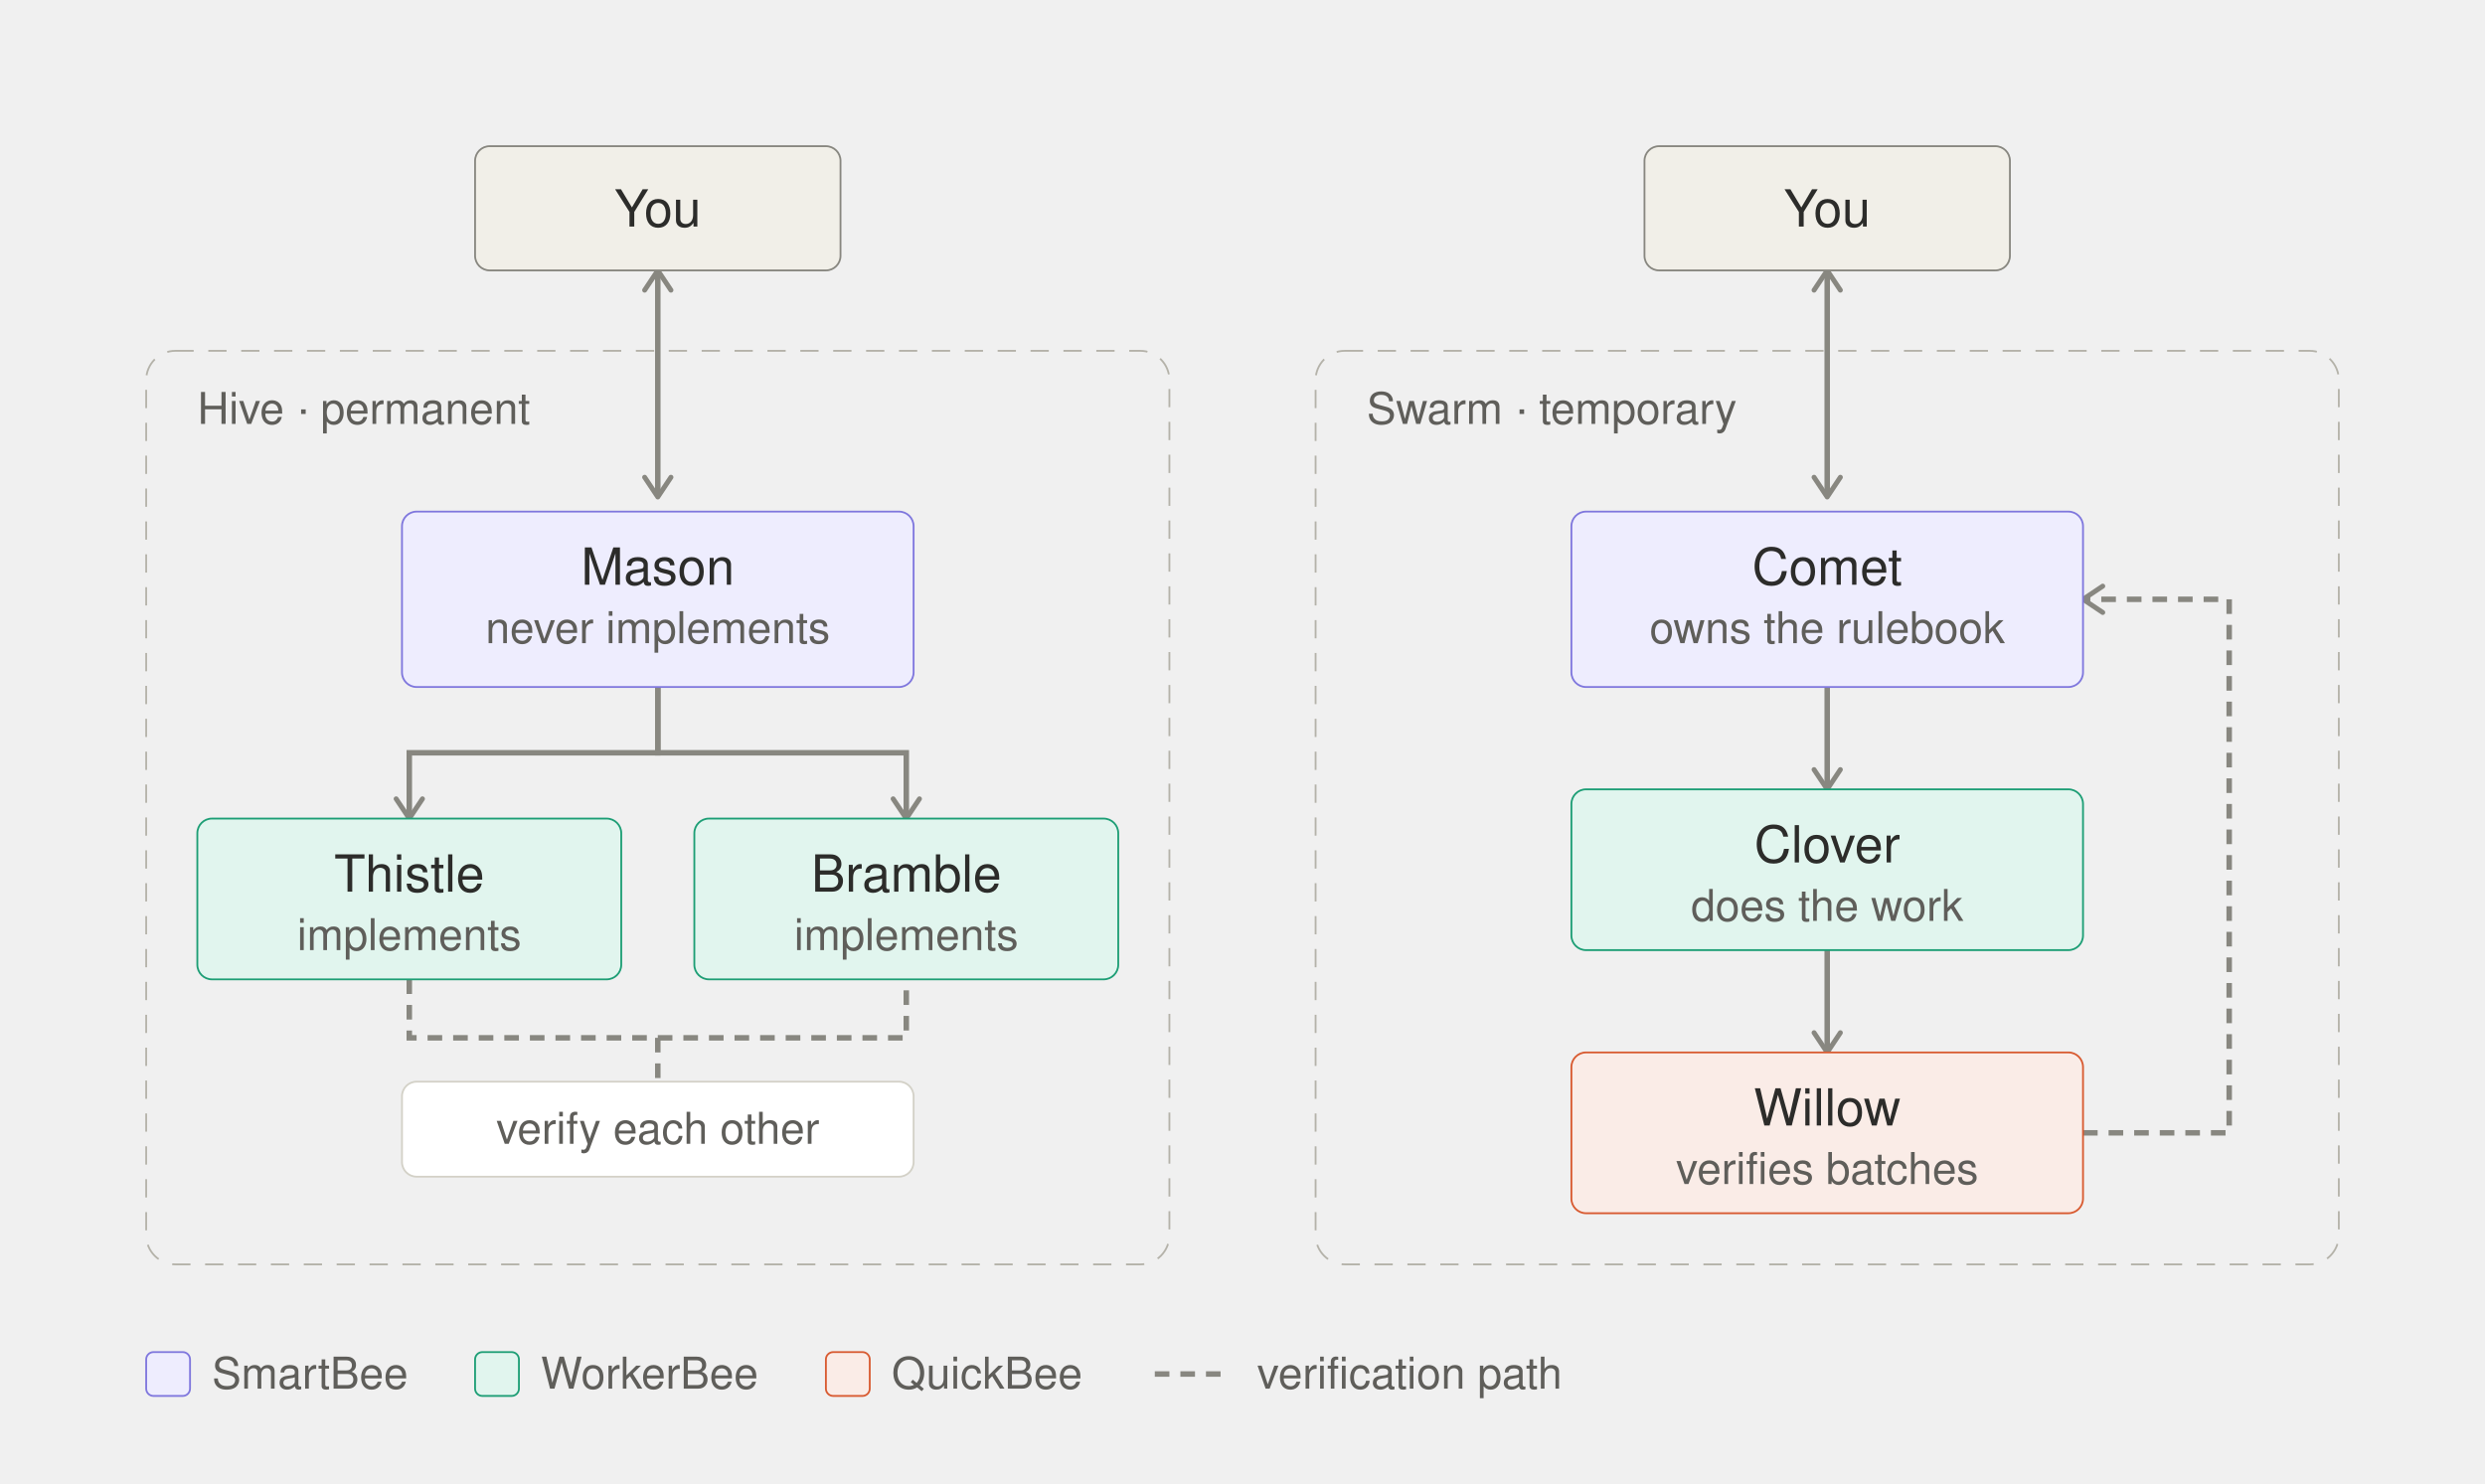
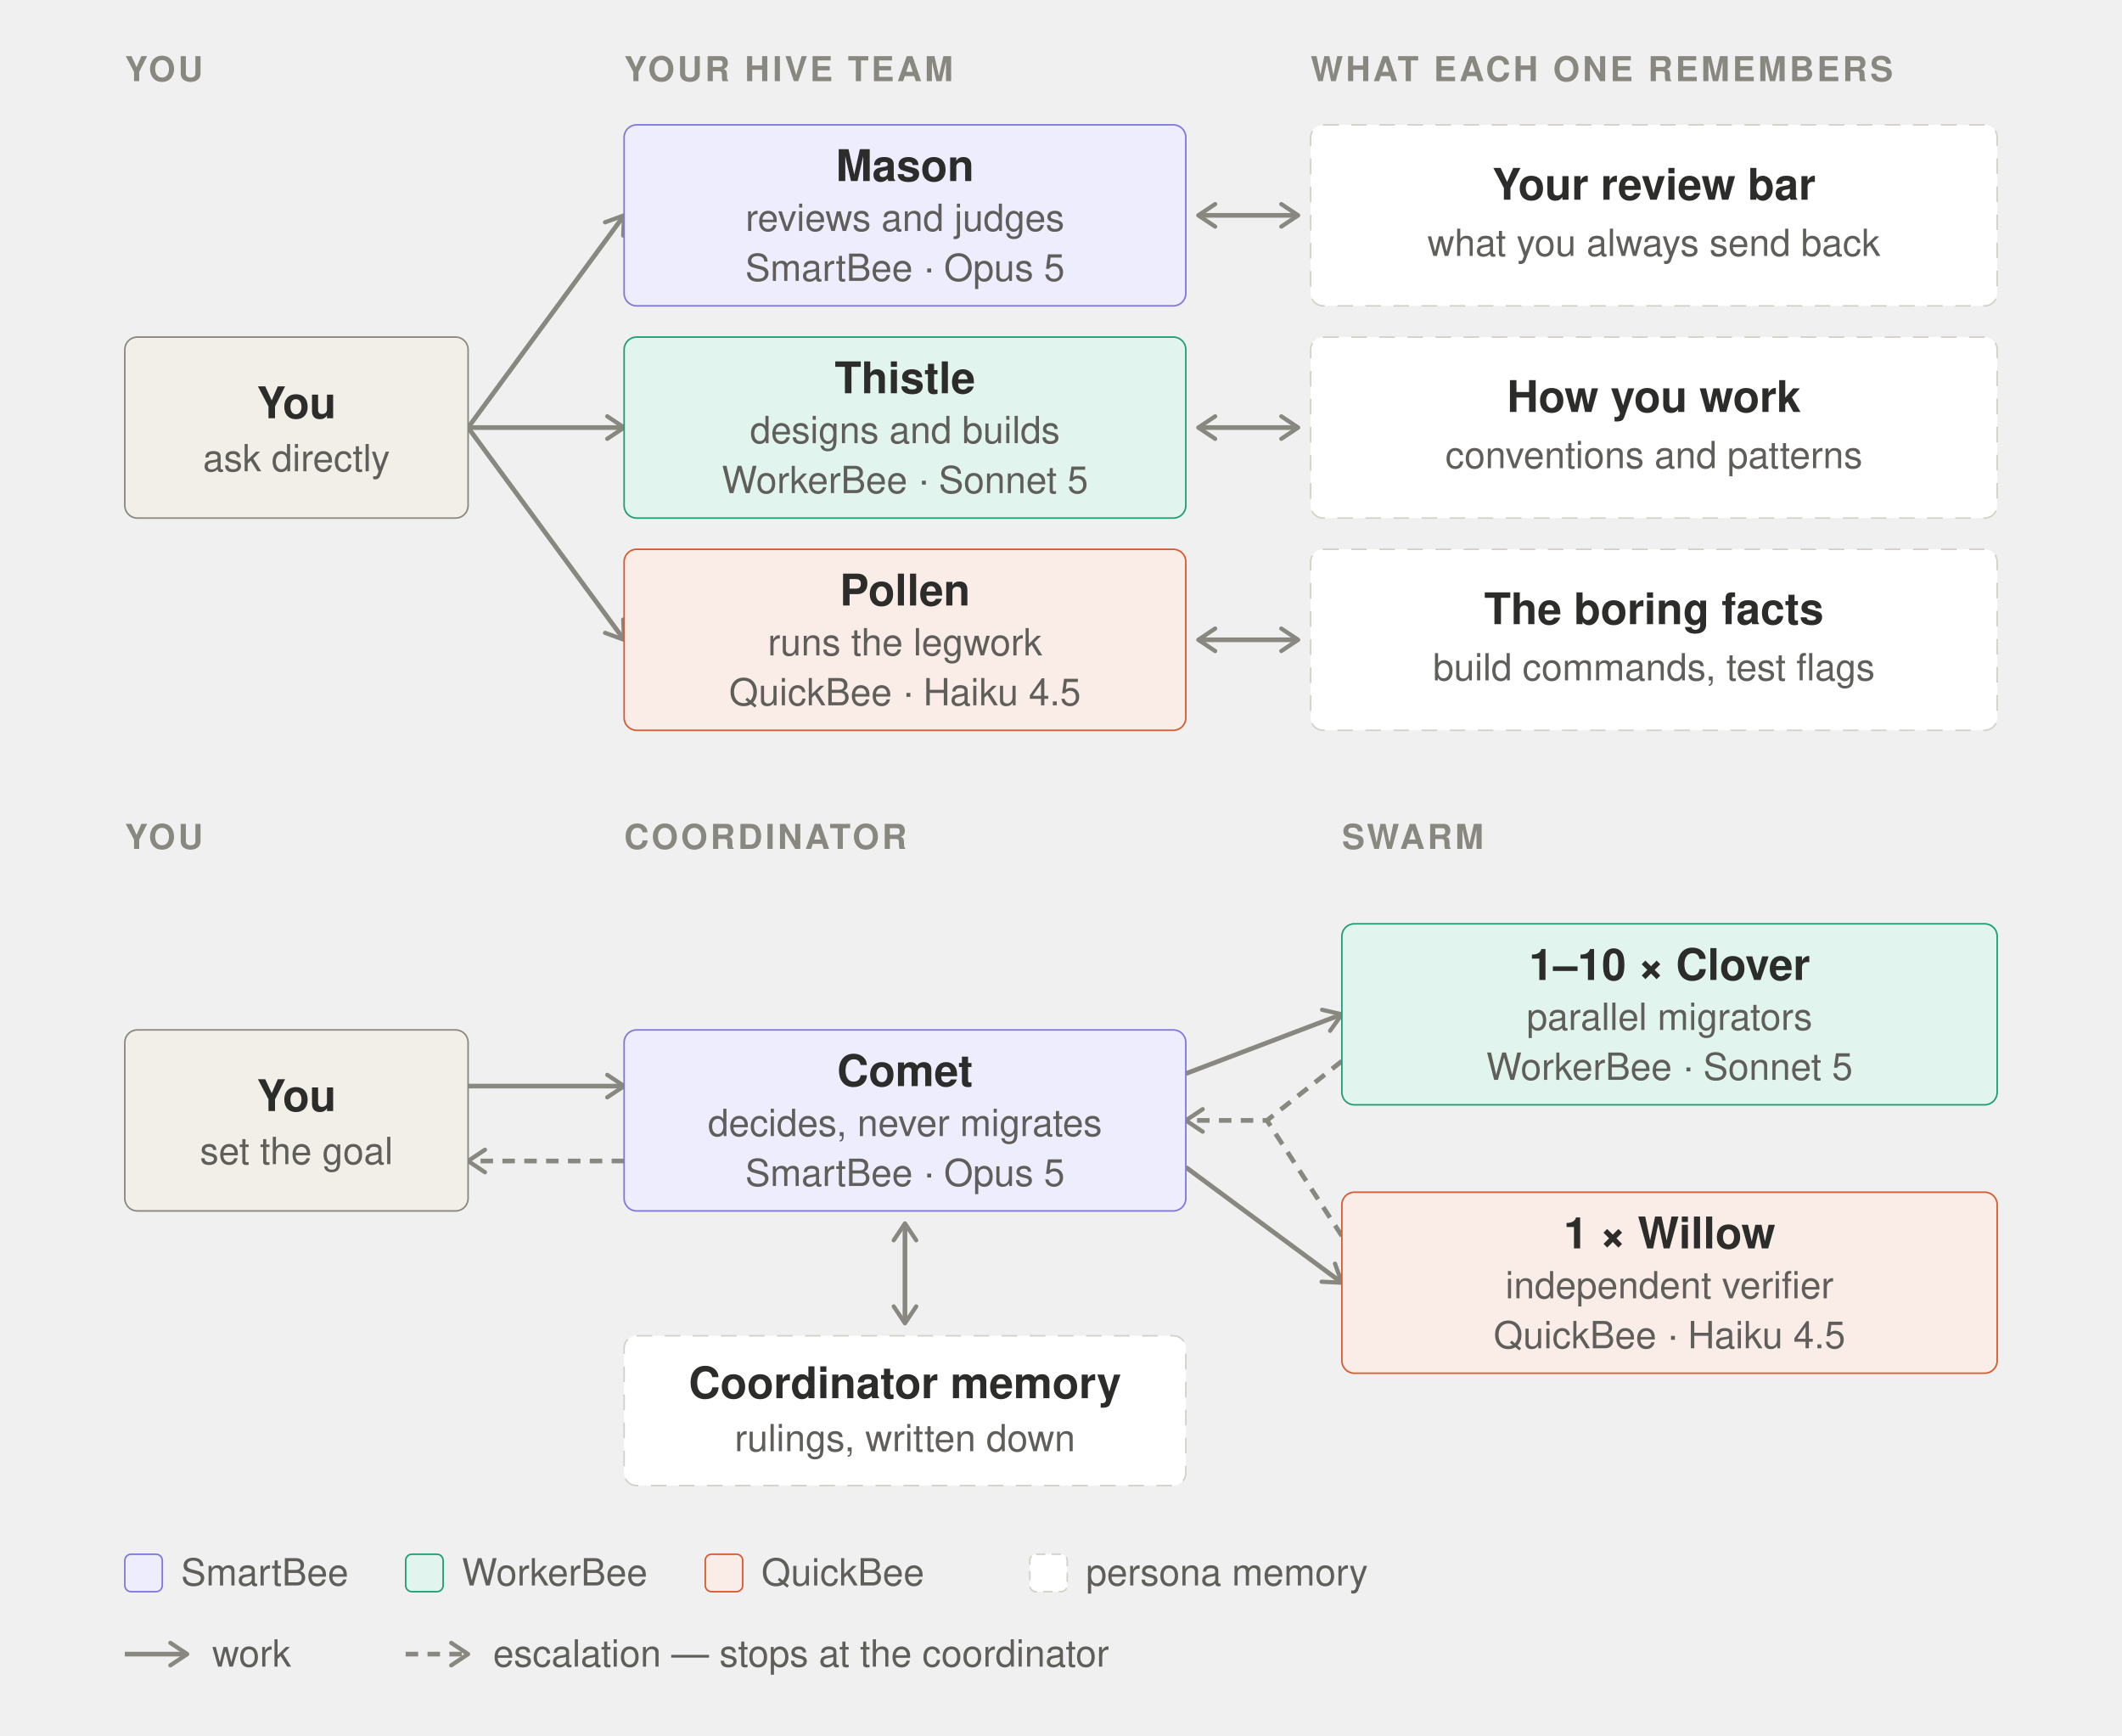
- <svg xmlns="http://www.w3.org/2000/svg" width="680" height="406" viewBox="0 0 680 406" role="img">
-   <style>text{font-family:-apple-system,BlinkMacSystemFont,"Segoe UI",Helvetica,Arial,sans-serif}.t{font-size:14px;font-weight:500;fill:#2C2C2A}.s{font-size:12px;fill:#5F5E5A}</style>
+ <svg xmlns="http://www.w3.org/2000/svg" width="680" height="556" viewBox="0 0 680 556" role="img">
+   <style>text{font-family:-apple-system,BlinkMacSystemFont,"Segoe UI",Helvetica,Arial,sans-serif}.t{font-size:14px;font-weight:600;fill:#2C2C2A}.s{font-size:12px;fill:#5F5E5A}.h{font-size:11px;font-weight:600;fill:#888780;letter-spacing:0.08em}</style>
  <defs>
    <marker id="a" viewBox="0 0 10 10" refX="8" refY="5" markerWidth="6" markerHeight="6" orient="auto-start-reverse">
      <path d="M2 1L8 5L2 9" fill="none" stroke="#888780" stroke-width="1.5" stroke-linecap="round" stroke-linejoin="round" />
    </marker>
  </defs>
-   <rect x="40" y="96" width="280" height="250" rx="8" fill="none" stroke="#B4B2A9" stroke-width="0.5" stroke-dasharray="5 4" />
-   <text class="s" x="54" y="116">Hive · permanent</text>
-   <rect x="360" y="96" width="280" height="250" rx="8" fill="none" stroke="#B4B2A9" stroke-width="0.5" stroke-dasharray="5 4" />
-   <text class="s" x="374" y="116">Swarm · temporary</text>
-   <path d="M180 188 L180 206 L112 206 L112 224" fill="none" stroke="#888780" stroke-width="1.5" marker-end="url(#a)" />
-   <path d="M180 188 L180 206 L248 206 L248 224" fill="none" stroke="#888780" stroke-width="1.5" marker-end="url(#a)" />
-   <path d="M500 188 L500 216" fill="none" stroke="#888780" stroke-width="1.5" marker-end="url(#a)" />
-   <path d="M500 260 L500 288" fill="none" stroke="#888780" stroke-width="1.5" marker-end="url(#a)" />
-   <path d="M112 268 L112 284 L248 284 L248 268" fill="none" stroke="#888780" stroke-width="1.5" stroke-dasharray="4 3" />
-   <path d="M180 284 L180 296" fill="none" stroke="#888780" stroke-width="1.5" stroke-dasharray="4 3" />
-   <path d="M570 310 L610 310 L610 164 L570 164" fill="none" stroke="#888780" stroke-width="1.5" stroke-dasharray="4 3" marker-end="url(#a)" />
-   <path d="M180 74 L180 136" fill="none" stroke="#888780" stroke-width="1.5" marker-end="url(#a)" marker-start="url(#a)" />
-   <path d="M500 74 L500 136" fill="none" stroke="#888780" stroke-width="1.5" marker-end="url(#a)" marker-start="url(#a)" />
-   <rect x="130" y="40" width="100" height="34" rx="4" fill="#F1EFE8" stroke="#888780" stroke-width="0.5" />
-   <text class="t" x="180" y="62" text-anchor="middle" fill="#2C2C2A">You</text>
-   <rect x="110" y="140" width="140" height="48" rx="4" fill="#EEEDFE" stroke="#7F77DD" stroke-width="0.5" />
-   <text class="t" x="180" y="160" text-anchor="middle" fill="#3C3489">Mason</text>
-   <text class="s" x="180" y="176" text-anchor="middle" fill="#534AB7">never implements</text>
-   <rect x="54" y="224" width="116" height="44" rx="4" fill="#E1F5EE" stroke="#1D9E75" stroke-width="0.5" />
-   <text class="t" x="112" y="244" text-anchor="middle" fill="#085041">Thistle</text>
-   <text class="s" x="112" y="260" text-anchor="middle" fill="#0F6E56">implements</text>
-   <rect x="190" y="224" width="116" height="44" rx="4" fill="#E1F5EE" stroke="#1D9E75" stroke-width="0.5" />
-   <text class="t" x="248" y="244" text-anchor="middle" fill="#085041">Bramble</text>
-   <text class="s" x="248" y="260" text-anchor="middle" fill="#0F6E56">implements</text>
-   <rect x="450" y="40" width="100" height="34" rx="4" fill="#F1EFE8" stroke="#888780" stroke-width="0.5" />
-   <text class="t" x="500" y="62" text-anchor="middle" fill="#2C2C2A">You</text>
-   <rect x="430" y="140" width="140" height="48" rx="4" fill="#EEEDFE" stroke="#7F77DD" stroke-width="0.5" />
-   <text class="t" x="500" y="160" text-anchor="middle" fill="#3C3489">Comet</text>
-   <text class="s" x="500" y="176" text-anchor="middle" fill="#534AB7">owns the rulebook</text>
-   <rect x="430" y="216" width="140" height="44" rx="4" fill="#E1F5EE" stroke="#1D9E75" stroke-width="0.5" />
-   <text class="t" x="500" y="236" text-anchor="middle" fill="#085041">Clover</text>
-   <text class="s" x="500" y="252" text-anchor="middle" fill="#0F6E56">does the work</text>
-   <rect x="430" y="288" width="140" height="44" rx="4" fill="#FAECE7" stroke="#D85A30" stroke-width="0.5" />
-   <text class="t" x="500" y="308" text-anchor="middle" fill="#712B13">Willow</text>
-   <text class="s" x="500" y="324" text-anchor="middle" fill="#993C1D">verifies batches</text>
-   <rect x="110" y="296" width="140" height="26" rx="4" fill="#FFFFFF" stroke="#D3D1C7" stroke-width="0.5" />
-   <text class="s" x="180" y="313" text-anchor="middle">verify each other</text>
-   <rect x="40" y="370" width="12" height="12" rx="2" fill="#EEEDFE" stroke="#7F77DD" stroke-width="0.5" />
-   <text class="s" x="58" y="380">SmartBee</text>
-   <rect x="130" y="370" width="12" height="12" rx="2" fill="#E1F5EE" stroke="#1D9E75" stroke-width="0.5" />
-   <text class="s" x="148" y="380">WorkerBee</text>
-   <rect x="226" y="370" width="12" height="12" rx="2" fill="#FAECE7" stroke="#D85A30" stroke-width="0.5" />
-   <text class="s" x="244" y="380">QuickBee</text>
-   <path d="M316 376 L336 376" fill="none" stroke="#888780" stroke-width="1.5" stroke-dasharray="4 3" />
-   <text class="s" x="344" y="380">verification path</text>
+   <text class="h" x="40" y="26">YOU</text>
+   <text class="h" x="200" y="26">YOUR HIVE TEAM</text>
+   <text class="h" x="420" y="26">WHAT EACH ONE REMEMBERS</text>
+   <text class="h" x="40" y="272">YOU</text>
+   <text class="h" x="200" y="272">COORDINATOR</text>
+   <text class="h" x="430" y="272">SWARM</text>
+   <path d="M150 137 L200 69" fill="none" stroke="#888780" stroke-width="1.5" marker-end="url(#a)" />
+   <path d="M150 137 L200 137" fill="none" stroke="#888780" stroke-width="1.5" marker-end="url(#a)" />
+   <path d="M150 137 L200 205" fill="none" stroke="#888780" stroke-width="1.5" marker-end="url(#a)" />
+   <path d="M150 348 L200 348" fill="none" stroke="#888780" stroke-width="1.5" marker-end="url(#a)" />
+   <path d="M380 344 L430 325" fill="none" stroke="#888780" stroke-width="1.5" marker-end="url(#a)" />
+   <path d="M380 374 L430 411" fill="none" stroke="#888780" stroke-width="1.5" marker-end="url(#a)" />
+   <path d="M200 372 L150 372" fill="none" stroke="#888780" stroke-width="1.5" stroke-dasharray="4 3" marker-end="url(#a)" />
+   <path d="M430 340 L406 359 L380 359" fill="none" stroke="#888780" stroke-width="1.5" stroke-dasharray="4 3" marker-end="url(#a)" />
+   <path d="M430 396 L406 359" fill="none" stroke="#888780" stroke-width="1.5" stroke-dasharray="4 3" />
+   <path d="M384 69 L416 69" fill="none" stroke="#888780" stroke-width="1.5" marker-end="url(#a)" marker-start="url(#a)" />
+   <path d="M384 137 L416 137" fill="none" stroke="#888780" stroke-width="1.5" marker-end="url(#a)" marker-start="url(#a)" />
+   <path d="M384 205 L416 205" fill="none" stroke="#888780" stroke-width="1.5" marker-end="url(#a)" marker-start="url(#a)" />
+   <path d="M290 392 L290 424" fill="none" stroke="#888780" stroke-width="1.5" marker-end="url(#a)" marker-start="url(#a)" />
+   <rect x="40" y="108" width="110" height="58" rx="4" fill="#F1EFE8" stroke="#888780" stroke-width="0.5" />
+   <text class="t" x="95" y="134" text-anchor="middle" fill="#2C2C2A">You</text>
+   <text class="s" x="95" y="151" text-anchor="middle" fill="#5F5E5A">ask directly</text>
+   <rect x="200" y="40" width="180" height="58" rx="4" fill="#EEEDFE" stroke="#7F77DD" stroke-width="0.5" />
+   <text class="t" x="290" y="58" text-anchor="middle" fill="#3C3489">Mason</text>
+   <text class="s" x="290" y="74" text-anchor="middle" fill="#534AB7">reviews and judges</text>
+   <text class="s" x="290" y="90" text-anchor="middle" fill="#534AB7">SmartBee · Opus 5</text>
+   <rect x="200" y="108" width="180" height="58" rx="4" fill="#E1F5EE" stroke="#1D9E75" stroke-width="0.5" />
+   <text class="t" x="290" y="126" text-anchor="middle" fill="#085041">Thistle</text>
+   <text class="s" x="290" y="142" text-anchor="middle" fill="#0F6E56">designs and builds</text>
+   <text class="s" x="290" y="158" text-anchor="middle" fill="#0F6E56">WorkerBee · Sonnet 5</text>
+   <rect x="200" y="176" width="180" height="58" rx="4" fill="#FAECE7" stroke="#D85A30" stroke-width="0.5" />
+   <text class="t" x="290" y="194" text-anchor="middle" fill="#712B13">Pollen</text>
+   <text class="s" x="290" y="210" text-anchor="middle" fill="#993C1D">runs the legwork</text>
+   <text class="s" x="290" y="226" text-anchor="middle" fill="#993C1D">QuickBee · Haiku 4.5</text>
+   <rect x="40" y="330" width="110" height="58" rx="4" fill="#F1EFE8" stroke="#888780" stroke-width="0.5" />
+   <text class="t" x="95" y="356" text-anchor="middle" fill="#2C2C2A">You</text>
+   <text class="s" x="95" y="373" text-anchor="middle" fill="#5F5E5A">set the goal</text>
+   <rect x="200" y="330" width="180" height="58" rx="4" fill="#EEEDFE" stroke="#7F77DD" stroke-width="0.5" />
+   <text class="t" x="290" y="348" text-anchor="middle" fill="#3C3489">Comet</text>
+   <text class="s" x="290" y="364" text-anchor="middle" fill="#534AB7">decides, never migrates</text>
+   <text class="s" x="290" y="380" text-anchor="middle" fill="#534AB7">SmartBee · Opus 5</text>
+   <rect x="430" y="296" width="210" height="58" rx="4" fill="#E1F5EE" stroke="#1D9E75" stroke-width="0.5" />
+   <text class="t" x="535" y="314" text-anchor="middle" fill="#085041">1–10 × Clover</text>
+   <text class="s" x="535" y="330" text-anchor="middle" fill="#0F6E56">parallel migrators</text>
+   <text class="s" x="535" y="346" text-anchor="middle" fill="#0F6E56">WorkerBee · Sonnet 5</text>
+   <rect x="430" y="382" width="210" height="58" rx="4" fill="#FAECE7" stroke="#D85A30" stroke-width="0.5" />
+   <text class="t" x="535" y="400" text-anchor="middle" fill="#712B13">1 × Willow</text>
+   <text class="s" x="535" y="416" text-anchor="middle" fill="#993C1D">independent verifier</text>
+   <text class="s" x="535" y="432" text-anchor="middle" fill="#993C1D">QuickBee · Haiku 4.5</text>
+   <rect x="420" y="40" width="220" height="58" rx="4" fill="#FFFFFF" stroke="#D3D1C7" stroke-width="0.5" stroke-dasharray="5 4" />
+   <text class="t" x="530" y="64" text-anchor="middle">Your review bar</text>
+   <text class="s" x="530" y="82" text-anchor="middle">what you always send back</text>
+   <rect x="420" y="108" width="220" height="58" rx="4" fill="#FFFFFF" stroke="#D3D1C7" stroke-width="0.5" stroke-dasharray="5 4" />
+   <text class="t" x="530" y="132" text-anchor="middle">How you work</text>
+   <text class="s" x="530" y="150" text-anchor="middle">conventions and patterns</text>
+   <rect x="420" y="176" width="220" height="58" rx="4" fill="#FFFFFF" stroke="#D3D1C7" stroke-width="0.5" stroke-dasharray="5 4" />
+   <text class="t" x="530" y="200" text-anchor="middle">The boring facts</text>
+   <text class="s" x="530" y="218" text-anchor="middle">build commands, test flags</text>
+   <rect x="200" y="428" width="180" height="48" rx="4" fill="#FFFFFF" stroke="#D3D1C7" stroke-width="0.5" stroke-dasharray="5 4" />
+   <text class="t" x="290" y="448" text-anchor="middle">Coordinator memory</text>
+   <text class="s" x="290" y="465" text-anchor="middle">rulings, written down</text>
+   <rect x="40" y="498" width="12" height="12" rx="2" fill="#EEEDFE" stroke="#7F77DD" stroke-width="0.5" />
+   <text class="s" x="58" y="508">SmartBee</text>
+   <rect x="130" y="498" width="12" height="12" rx="2" fill="#E1F5EE" stroke="#1D9E75" stroke-width="0.5" />
+   <text class="s" x="148" y="508">WorkerBee</text>
+   <rect x="226" y="498" width="12" height="12" rx="2" fill="#FAECE7" stroke="#D85A30" stroke-width="0.5" />
+   <text class="s" x="244" y="508">QuickBee</text>
+   <rect x="330" y="498" width="12" height="12" rx="2" fill="#FFFFFF" stroke="#D3D1C7" stroke-width="0.5" stroke-dasharray="3 2" />
+   <text class="s" x="348" y="508">persona memory</text>
+   <path d="M40 530 L60 530" fill="none" stroke="#888780" stroke-width="1.5" marker-end="url(#a)" />
+   <text class="s" x="68" y="534">work</text>
+   <path d="M130 530 L150 530" fill="none" stroke="#888780" stroke-width="1.5" stroke-dasharray="4 3" marker-end="url(#a)" />
+   <text class="s" x="158" y="534">escalation — stops at the coordinator</text>
</svg>
